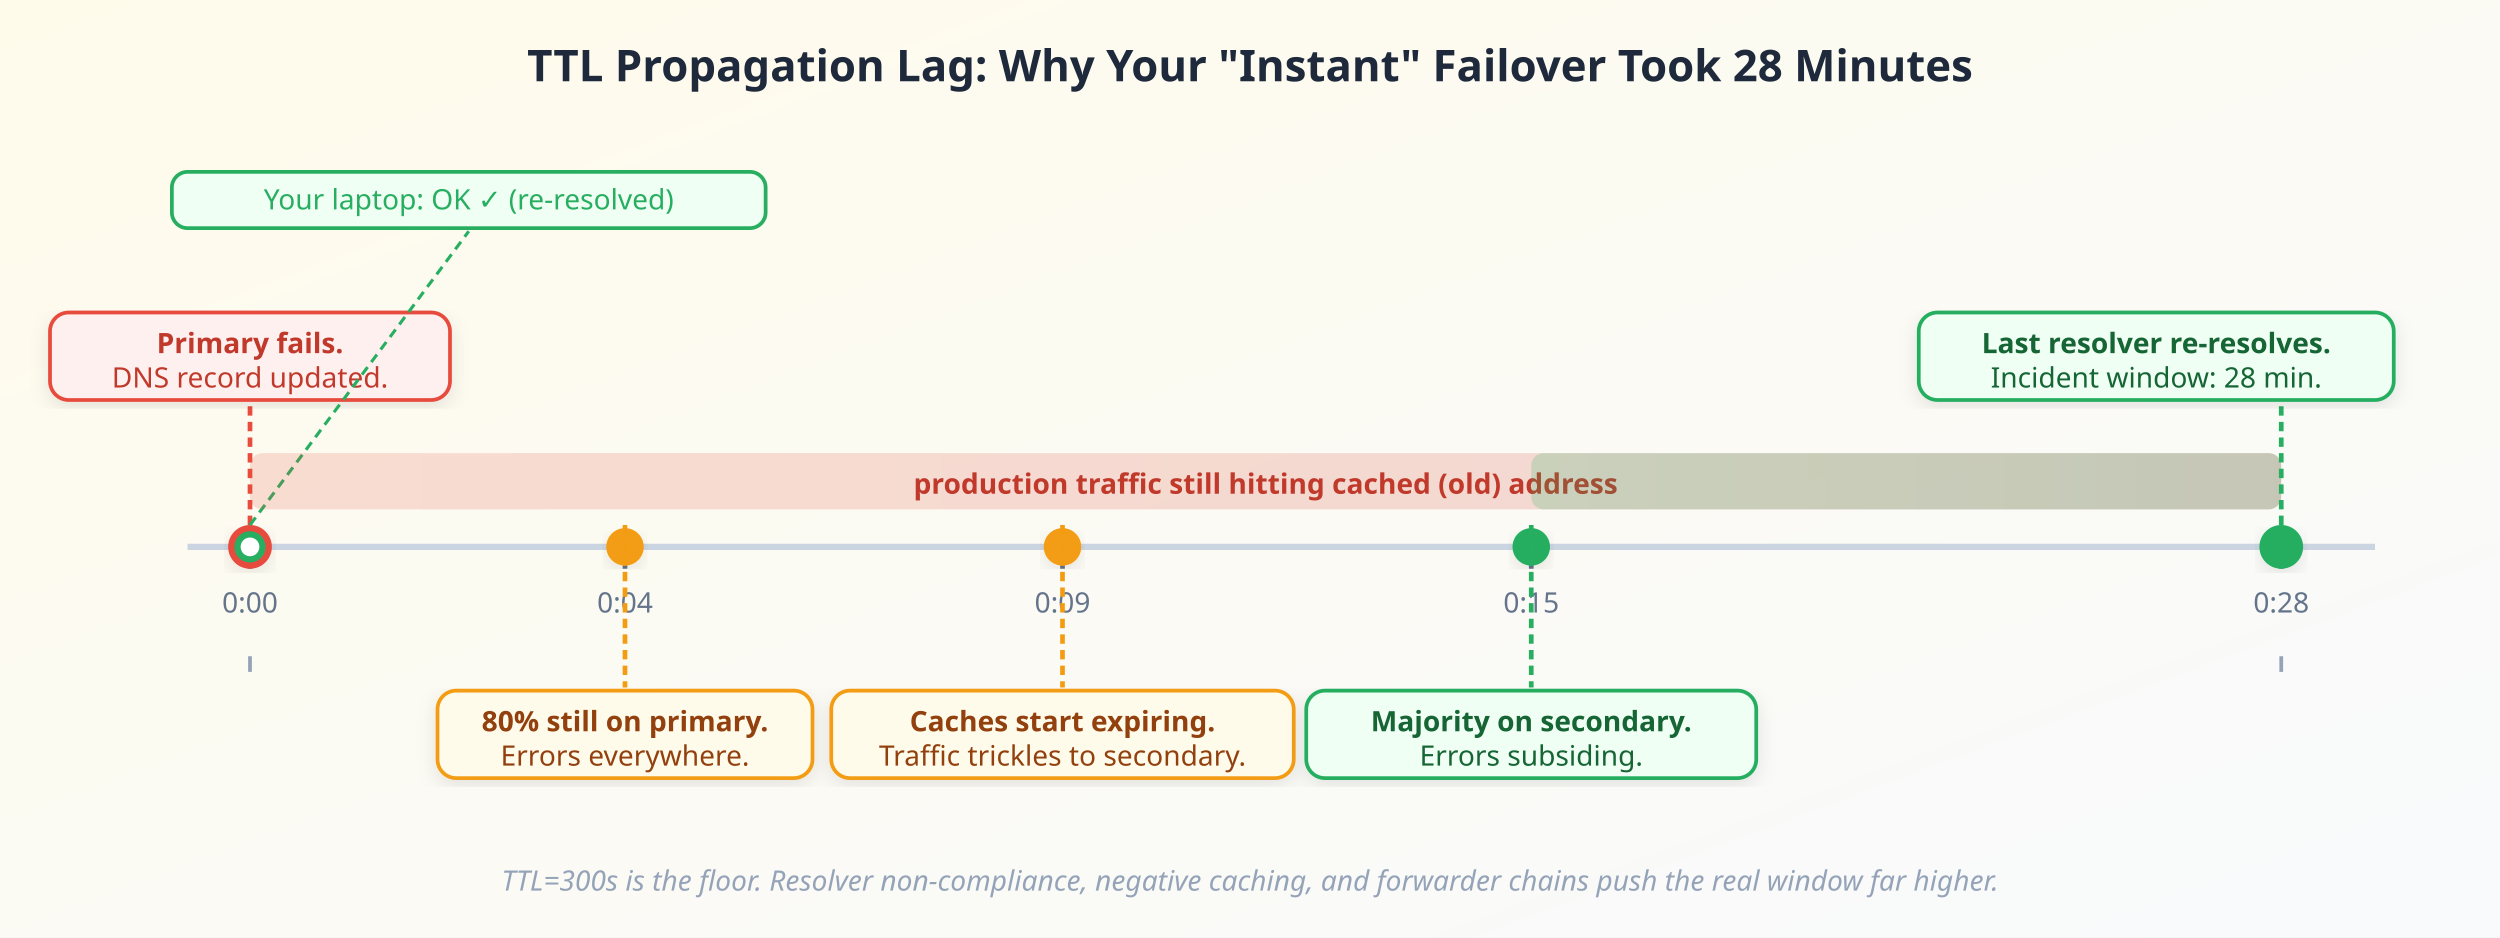
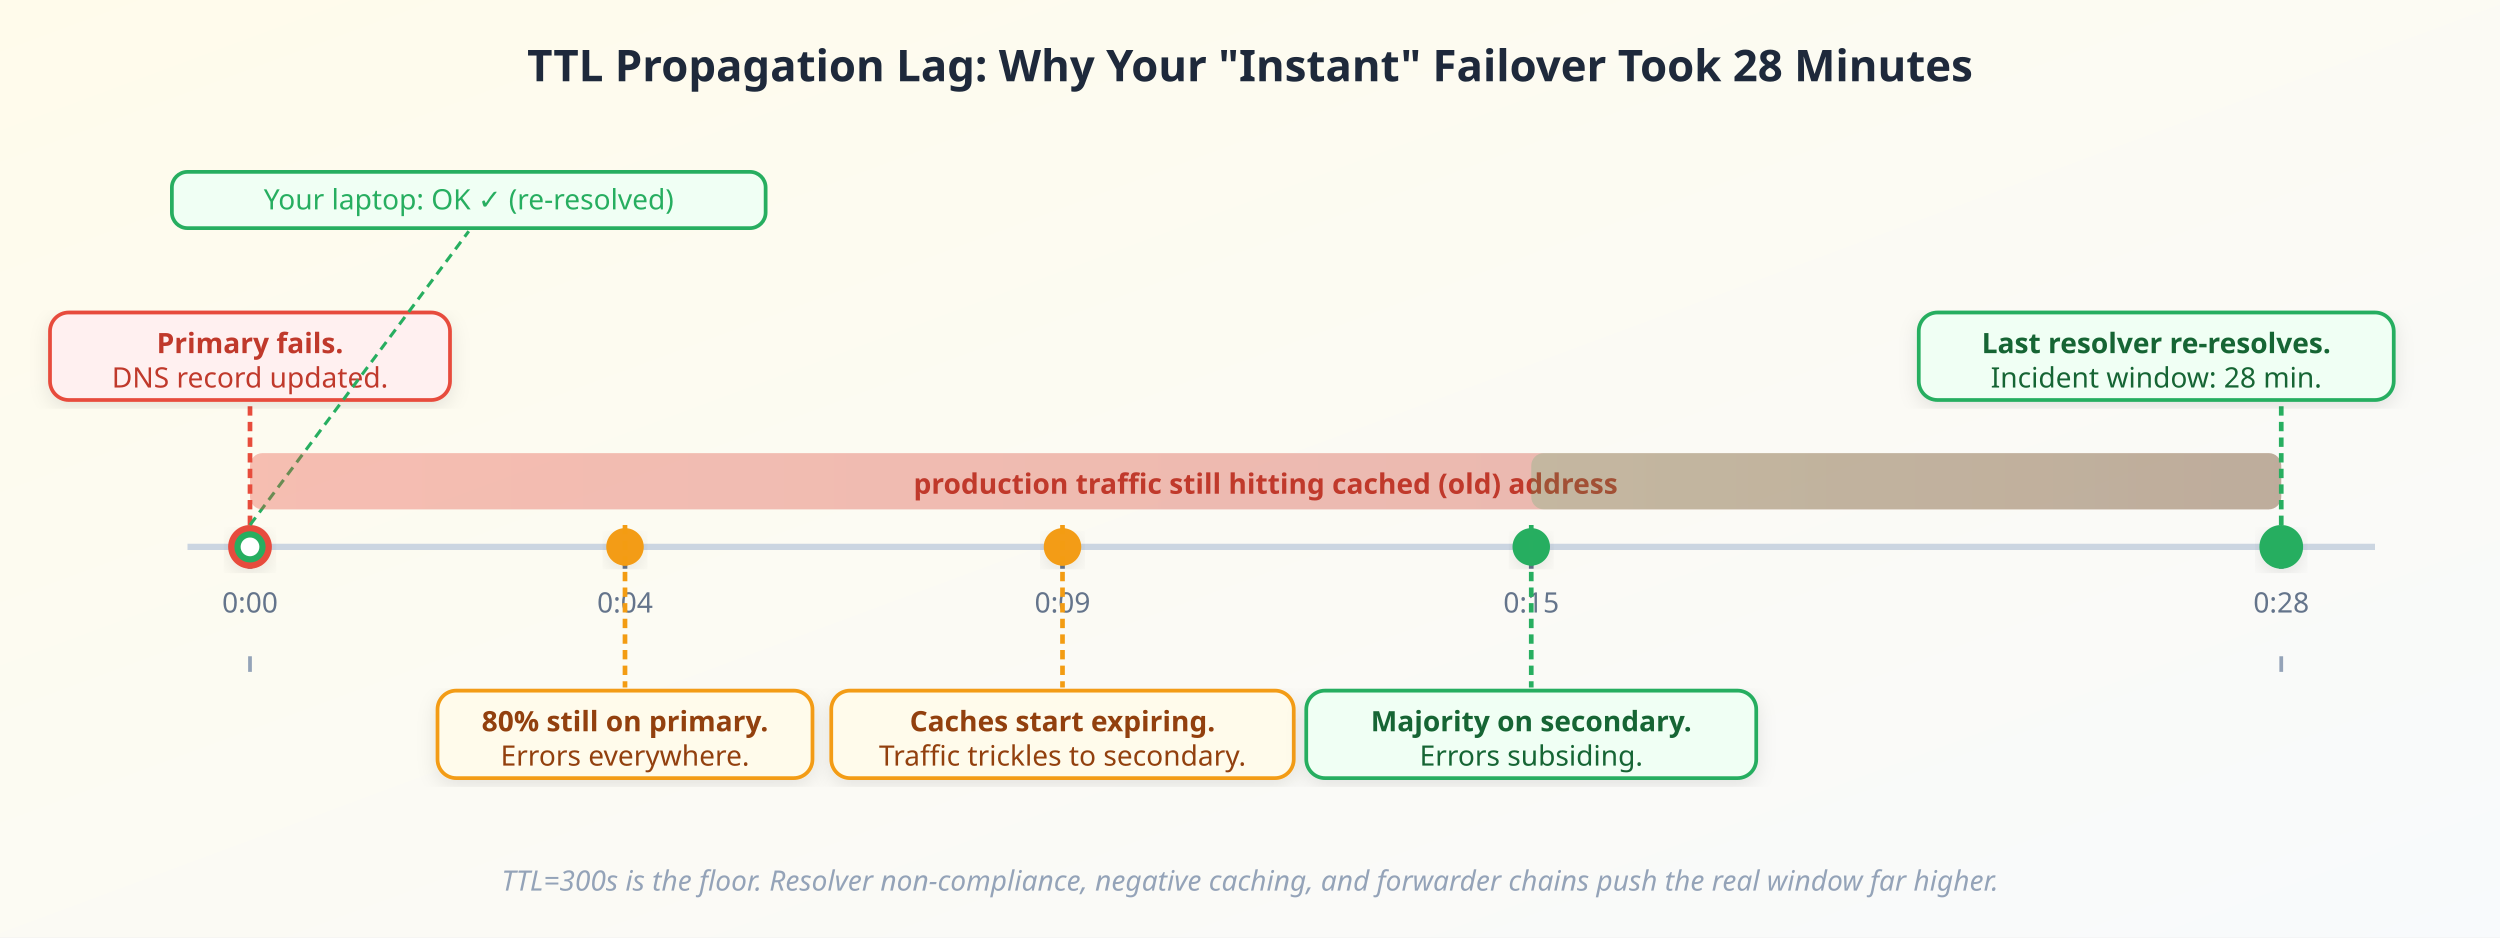
<svg xmlns="http://www.w3.org/2000/svg" width="800" height="300" viewBox="0 0 800 300" font-family="'Segoe UI',system-ui,sans-serif">
  <defs>
    <style>
      @keyframes fillR { from { width: 0; } to { width: 100%; } }
      @keyframes fadein { from { opacity:0; } to { opacity:1; } }
    </style>
    <linearGradient id="bg3" x1="0" y1="0" x2="1" y2="1" gradientUnits="objectBoundingBox">
      <stop offset="0%" stop-color="#fffbeb" />
      <stop offset="100%" stop-color="#f8fafc" />
    </linearGradient>
    <linearGradient id="redBar" x1="0" y1="0" x2="1" y2="0">
      <stop offset="0%" stop-color="#e74c3c" />
      <stop offset="100%" stop-color="#c0392b" />
    </linearGradient>
    <linearGradient id="greenBar" x1="0" y1="0" x2="1" y2="0">
      <stop offset="0%" stop-color="#27ae60" />
      <stop offset="100%" stop-color="#1e8449" />
    </linearGradient>
    <filter id="sh3">
      <feDropShadow dx="0" dy="2" stdDeviation="3" flood-color="#00000018" />
    </filter>
  </defs>
  <rect width="800" height="300" fill="url(#bg3)" />
  <text x="400" y="26" text-anchor="middle" fill="#1e293b" font-size="14" font-weight="700">TTL Propagation Lag: Why Your "Instant" Failover Took 28 Minutes</text>
  <line x1="60" y1="175" x2="760" y2="175" stroke="#cbd5e1" stroke-width="2" />
  <line x1="80" y1="170" x2="80" y2="182" stroke="#64748b" stroke-width="1.5" />
  <text x="80" y="196" text-anchor="middle" fill="#64748b" font-size="9">0:00</text>
  <line x1="200" y1="170" x2="200" y2="182" stroke="#64748b" stroke-width="1.5" />
  <text x="200" y="196" text-anchor="middle" fill="#64748b" font-size="9">0:04</text>
  <line x1="340" y1="170" x2="340" y2="182" stroke="#64748b" stroke-width="1.5" />
  <text x="340" y="196" text-anchor="middle" fill="#64748b" font-size="9">0:09</text>
  <line x1="490" y1="170" x2="490" y2="182" stroke="#64748b" stroke-width="1.5" />
  <text x="490" y="196" text-anchor="middle" fill="#64748b" font-size="9">0:15</text>
  <line x1="730" y1="170" x2="730" y2="182" stroke="#64748b" stroke-width="1.5" />
  <text x="730" y="196" text-anchor="middle" fill="#64748b" font-size="9">0:28</text>
  <circle cx="80" cy="175" r="7" fill="#e74c3c" filter="url(#sh3)" />
  <line x1="80" y1="168" x2="80" y2="130" stroke="#e74c3c" stroke-width="1.5" stroke-dasharray="3 2" />
  <rect x="16" y="100" width="128" height="28" rx="6" fill="#fff0f0" stroke="#e74c3c" stroke-width="1.2" filter="url(#sh3)" />
  <text x="80" y="113" text-anchor="middle" fill="#c0392b" font-size="9" font-weight="700">Primary fails.</text>
  <text x="80" y="124" text-anchor="middle" fill="#c0392b" font-size="9">DNS record updated.</text>
  <circle cx="80" cy="175" r="4" fill="white" stroke="#27ae60" stroke-width="2" />
  <rect x="55" y="55" width="190" height="18" rx="5" fill="#f0fff4" stroke="#27ae60" stroke-width="1.2" />
  <text x="150" y="67" text-anchor="middle" fill="#27ae60" font-size="9">Your laptop: OK ✓  (re-resolved)</text>
  <line x1="80" y1="168" x2="150" y2="74" stroke="#27ae60" stroke-width="1" stroke-dasharray="3 2" />
-   <rect x="80" y="145" width="650" height="18" rx="4" fill="url(#redBar)" opacity="0.18" />
+   <rect x="80" y="145" width="650" height="18" rx="4" fill="url(#redBar)" opacity="0.35" />
  <text x="405" y="158" text-anchor="middle" fill="#c0392b" font-size="9" font-weight="600">production traffic still hitting cached (old) address</text>
  <circle cx="200" cy="175" r="6" fill="#f39c12" filter="url(#sh3)" />
  <line x1="200" y1="168" x2="200" y2="220" stroke="#f39c12" stroke-width="1.5" stroke-dasharray="3 2" />
  <rect x="140" y="221" width="120" height="28" rx="6" fill="#fffbeb" stroke="#f39c12" stroke-width="1.2" filter="url(#sh3)" />
  <text x="200" y="234" text-anchor="middle" fill="#92400e" font-size="9" font-weight="700">80% still on primary.</text>
  <text x="200" y="245" text-anchor="middle" fill="#92400e" font-size="9">Errors everywhere.</text>
  <circle cx="340" cy="175" r="6" fill="#f39c12" filter="url(#sh3)" />
  <line x1="340" y1="168" x2="340" y2="220" stroke="#f39c12" stroke-width="1.5" stroke-dasharray="3 2" />
  <rect x="266" y="221" width="148" height="28" rx="6" fill="#fffbeb" stroke="#f39c12" stroke-width="1.2" filter="url(#sh3)" />
  <text x="340" y="234" text-anchor="middle" fill="#92400e" font-size="9" font-weight="700">Caches start expiring.</text>
  <text x="340" y="245" text-anchor="middle" fill="#92400e" font-size="9">Traffic trickles to secondary.</text>
  <rect x="490" y="145" width="240" height="18" rx="4" fill="url(#greenBar)" opacity="0.2" />
  <circle cx="490" cy="175" r="6" fill="#27ae60" filter="url(#sh3)" />
  <line x1="490" y1="168" x2="490" y2="220" stroke="#27ae60" stroke-width="1.5" stroke-dasharray="3 2" />
  <rect x="418" y="221" width="144" height="28" rx="6" fill="#f0fff4" stroke="#27ae60" stroke-width="1.2" filter="url(#sh3)" />
  <text x="490" y="234" text-anchor="middle" fill="#166534" font-size="9" font-weight="700">Majority on secondary.</text>
  <text x="490" y="245" text-anchor="middle" fill="#166534" font-size="9">Errors subsiding.</text>
  <circle cx="730" cy="175" r="7" fill="#27ae60" filter="url(#sh3)" />
  <line x1="730" y1="168" x2="730" y2="130" stroke="#27ae60" stroke-width="1.5" stroke-dasharray="3 2" />
  <rect x="614" y="100" width="152" height="28" rx="6" fill="#f0fff4" stroke="#27ae60" stroke-width="1.2" filter="url(#sh3)" />
  <text x="690" y="113" text-anchor="middle" fill="#166534" font-size="9" font-weight="700">Last resolver re-resolves.</text>
  <text x="690" y="124" text-anchor="middle" fill="#166534" font-size="9">Incident window: 28 min.</text>
  <line x1="80" y1="210" x2="80" y2="215" stroke="#94a3b8" stroke-width="1.2" />
  <line x1="730" y1="210" x2="730" y2="215" stroke="#94a3b8" stroke-width="1.2" />
  <text x="400" y="285" text-anchor="middle" fill="#94a3b8" font-size="9" font-style="italic">TTL=300s is the floor. Resolver non-compliance, negative caching, and forwarder chains push the real window far higher.</text>
</svg>
